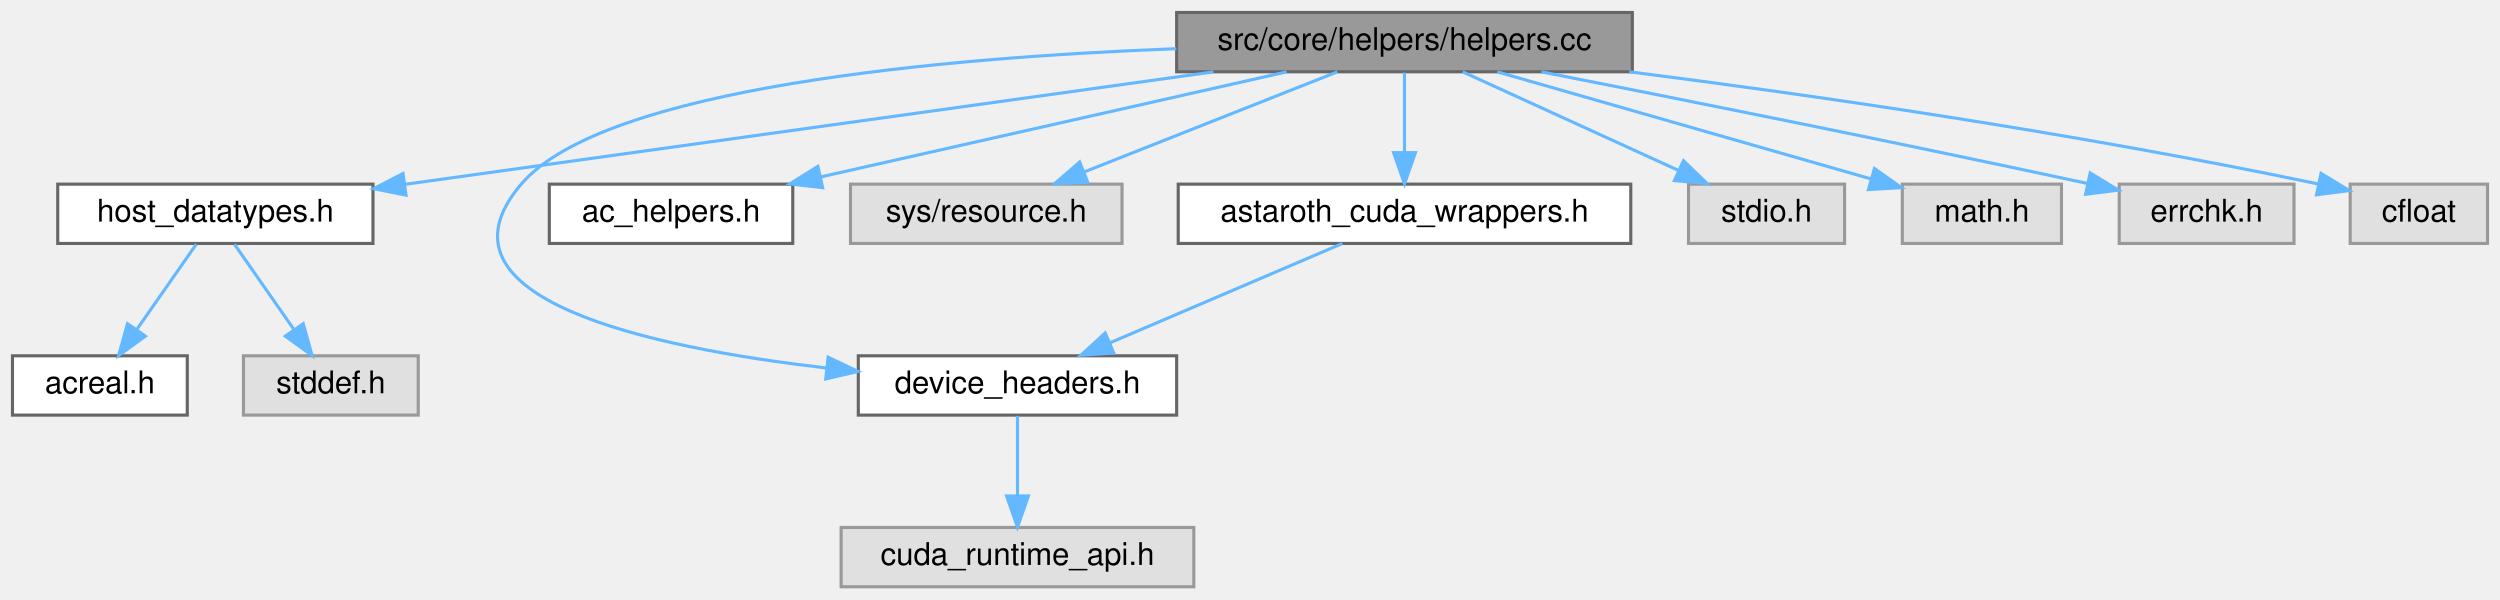
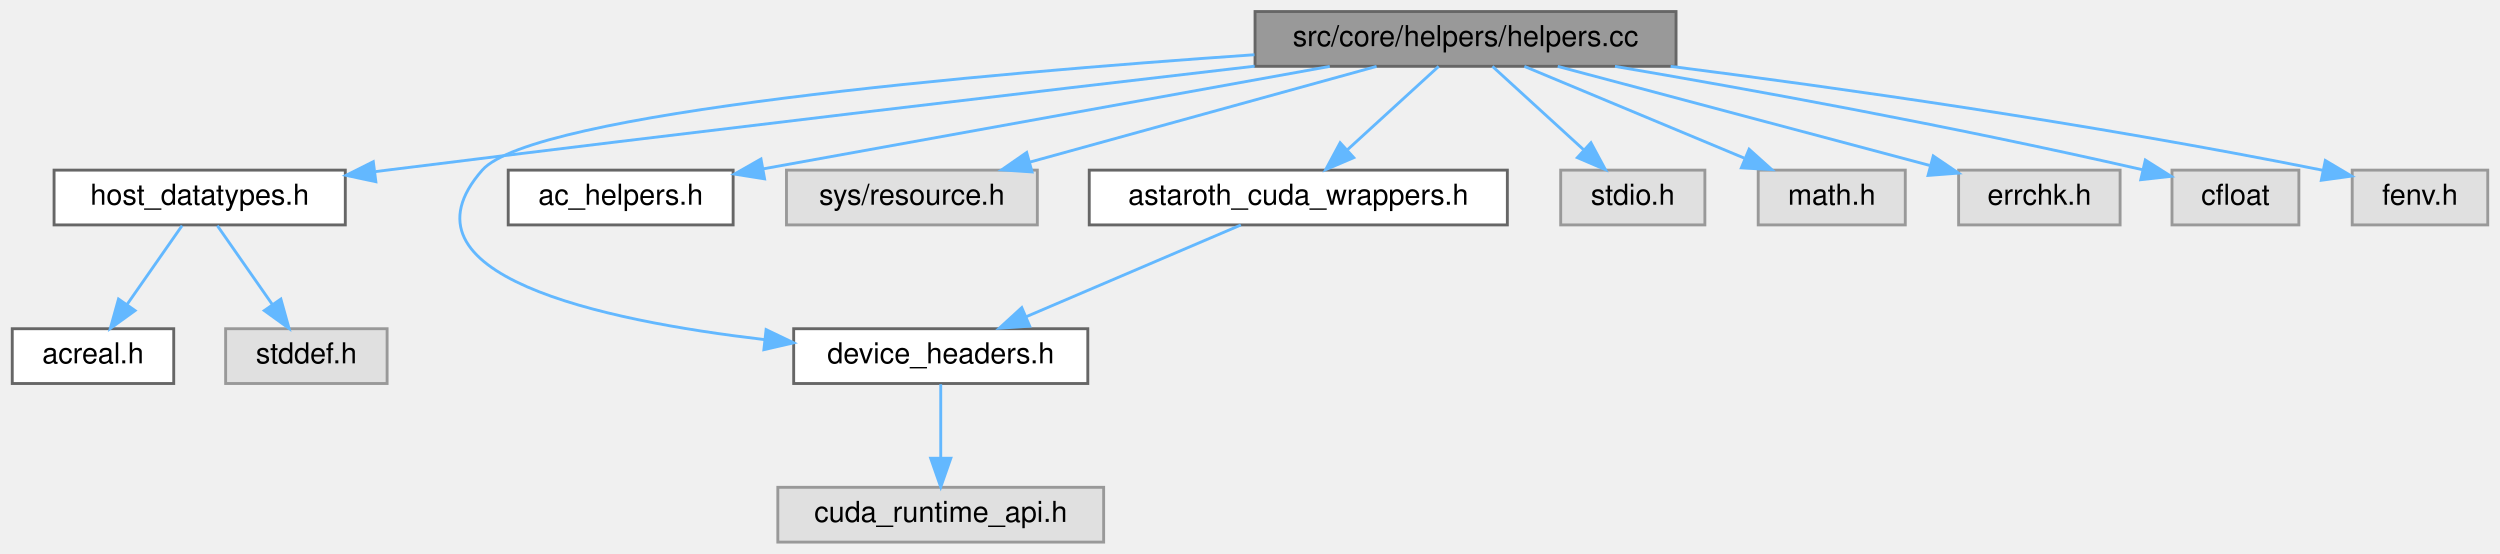
- <svg xmlns="http://www.w3.org/2000/svg" xmlns:xlink="http://www.w3.org/1999/xlink" width="801pt" height="192pt" viewBox="0.00 0.00 801.00 192.00">
+ <svg xmlns="http://www.w3.org/2000/svg" xmlns:xlink="http://www.w3.org/1999/xlink" width="867pt" height="192pt" viewBox="0.00 0.00 866.50 192.00">
  <g id="graph0" class="graph" transform="scale(1 1) rotate(0) translate(4 188)">
    <g id="Node000001" class="node">
      <g id="a_Node000001">
        <a xlink:title=" ">
-           <polygon fill="#999999" stroke="#666666" points="519,-184 373,-184 373,-165 519,-165 519,-184" />
-           <text text-anchor="middle" x="446" y="-172" font-family="Helvetica,sans-Serif" font-size="10.00">src/core/helpers/helpers.cc</text>
+           <polygon fill="#999999" stroke="#666666" points="577,-184 431,-184 431,-165 577,-165 577,-184" />
+           <text text-anchor="middle" x="504" y="-172" font-family="Helvetica,sans-Serif" font-size="10.00">src/core/helpers/helpers.cc</text>
        </a>
      </g>
    </g>
    <g id="Node000002" class="node">
      <g id="a_Node000002">
        <a xlink:href="host__datatypes_8h.html" target="_top" xlink:title=" ">
          <polygon fill="white" stroke="#666666" points="115.5,-129 14.5,-129 14.5,-110 115.5,-110 115.5,-129" />
          <text text-anchor="middle" x="65" y="-117" font-family="Helvetica,sans-Serif" font-size="10.00">host_datatypes.h</text>
        </a>
      </g>
    </g>
    <g id="edge1_Node000001_Node000002" class="edge">
      <g id="a_edge1_Node000001_Node000002">
        <a xlink:title=" ">
-           <path fill="none" stroke="#63b8ff" d="M384.79,-164.98C313.61,-155.08 196.85,-138.84 125.84,-128.96" />
-           <polygon fill="#63b8ff" stroke="#63b8ff" points="126.09,-125.46 115.7,-127.55 125.12,-132.4 126.09,-125.46" />
+           <path fill="none" stroke="#63b8ff" d="M430.87,-165.05C355.46,-156.28 234.46,-142.04 130,-129 128.7,-128.84 127.38,-128.67 126.05,-128.5" />
+           <polygon fill="#63b8ff" stroke="#63b8ff" points="126.1,-124.98 115.73,-127.19 125.21,-131.93 126.1,-124.98" />
        </a>
      </g>
    </g>
    <g id="Node000005" class="node">
      <g id="a_Node000005">
        <a xlink:href="device__headers_8h.html" target="_top" xlink:title=" ">
          <polygon fill="white" stroke="#666666" points="373,-74 271,-74 271,-55 373,-55 373,-74" />
          <text text-anchor="middle" x="322" y="-62" font-family="Helvetica,sans-Serif" font-size="10.00">device_headers.h</text>
        </a>
      </g>
    </g>
    <g id="edge4_Node000001_Node000005" class="edge">
      <g id="a_edge4_Node000001_Node000005">
        <a xlink:title=" ">
-           <path fill="none" stroke="#63b8ff" d="M372.89,-172.4C298.19,-169.54 189.5,-160 163,-129 131.7,-92.4 203.71,-76.69 260.8,-70.09" />
-           <polygon fill="#63b8ff" stroke="#63b8ff" points="261.33,-73.55 270.89,-69 260.57,-66.59 261.33,-73.55" />
+           <path fill="none" stroke="#63b8ff" d="M430.8,-169.02C335.89,-162.45 180.38,-148.8 163,-129 131.18,-92.76 203.57,-76.95 260.85,-70.23" />
+           <polygon fill="#63b8ff" stroke="#63b8ff" points="261.43,-73.69 270.98,-69.11 260.66,-66.73 261.43,-73.69" />
        </a>
      </g>
    </g>
    <g id="Node000007" class="node">
      <g id="a_Node000007">
        <a xlink:href="ac__helpers_8h.html" target="_top" xlink:title=" ">
          <polygon fill="white" stroke="#666666" points="250,-129 172,-129 172,-110 250,-110 250,-129" />
          <text text-anchor="middle" x="211" y="-117" font-family="Helvetica,sans-Serif" font-size="10.00">ac_helpers.h</text>
        </a>
      </g>
    </g>
    <g id="edge6_Node000001_Node000007" class="edge">
      <g id="a_edge6_Node000001_Node000007">
        <a xlink:title=" ">
-           <path fill="none" stroke="#63b8ff" d="M408.24,-164.98C367.68,-155.84 303.11,-141.27 258.97,-131.32" />
-           <polygon fill="#63b8ff" stroke="#63b8ff" points="259.58,-127.87 249.05,-129.08 258.04,-134.7 259.58,-127.87" />
+           <path fill="none" stroke="#63b8ff" d="M456.92,-164.98C403.13,-155.25 315.46,-139.4 260.62,-129.48" />
+           <polygon fill="#63b8ff" stroke="#63b8ff" points="260.91,-125.97 250.44,-127.63 259.66,-132.86 260.91,-125.97" />
        </a>
      </g>
    </g>
    <g id="Node000008" class="node">
      <g id="a_Node000008">
        <a xlink:title=" ">
          <polygon fill="#e0e0e0" stroke="#999999" points="355.5,-129 268.5,-129 268.5,-110 355.5,-110 355.5,-129" />
          <text text-anchor="middle" x="312" y="-117" font-family="Helvetica,sans-Serif" font-size="10.00">sys/resource.h</text>
        </a>
      </g>
    </g>
    <g id="edge7_Node000001_Node000008" class="edge">
      <g id="a_edge7_Node000001_Node000008">
        <a xlink:title=" ">
-           <path fill="none" stroke="#63b8ff" d="M424.47,-164.98C402.53,-156.3 368.26,-142.75 343.31,-132.88" />
-           <polygon fill="#63b8ff" stroke="#63b8ff" points="344.51,-129.59 333.92,-129.17 341.93,-136.1 344.51,-129.59" />
+           <path fill="none" stroke="#63b8ff" d="M473.15,-164.98C440.5,-155.97 388.8,-141.7 352.8,-131.76" />
+           <polygon fill="#63b8ff" stroke="#63b8ff" points="353.66,-128.37 343.09,-129.08 351.8,-135.12 353.66,-128.37" />
        </a>
      </g>
    </g>
    <g id="Node000009" class="node">
      <g id="a_Node000009">
        <a xlink:href="astaroth__cuda__wrappers_8h.html" target="_top" xlink:title=" ">
          <polygon fill="white" stroke="#666666" points="518.5,-129 373.5,-129 373.5,-110 518.5,-110 518.5,-129" />
          <text text-anchor="middle" x="446" y="-117" font-family="Helvetica,sans-Serif" font-size="10.00">astaroth_cuda_wrappers.h</text>
        </a>
      </g>
    </g>
    <g id="edge8_Node000001_Node000009" class="edge">
      <g id="a_edge8_Node000001_Node000009">
        <a xlink:title=" ">
-           <path fill="none" stroke="#63b8ff" d="M446,-164.75C446,-157.8 446,-147.85 446,-139.13" />
-           <polygon fill="#63b8ff" stroke="#63b8ff" points="449.5,-139.09 446,-129.09 442.5,-139.09 449.5,-139.09" />
+           <path fill="none" stroke="#63b8ff" d="M494.68,-164.98C486.19,-157.23 473.44,-145.58 463.12,-136.14" />
+           <polygon fill="#63b8ff" stroke="#63b8ff" points="465.23,-133.33 455.49,-129.17 460.51,-138.5 465.23,-133.33" />
        </a>
      </g>
    </g>
    <g id="Node000010" class="node">
      <g id="a_Node000010">
        <a xlink:title=" ">
          <polygon fill="#e0e0e0" stroke="#999999" points="587,-129 537,-129 537,-110 587,-110 587,-129" />
          <text text-anchor="middle" x="562" y="-117" font-family="Helvetica,sans-Serif" font-size="10.00">stdio.h</text>
        </a>
      </g>
    </g>
    <g id="edge10_Node000001_Node000010" class="edge">
      <g id="a_edge10_Node000001_Node000010">
        <a xlink:title=" ">
-           <path fill="none" stroke="#63b8ff" d="M464.64,-164.98C483.3,-156.46 512.25,-143.23 533.74,-133.41" />
-           <polygon fill="#63b8ff" stroke="#63b8ff" points="535.38,-136.51 543.02,-129.17 532.47,-130.14 535.38,-136.51" />
+           <path fill="none" stroke="#63b8ff" d="M513.32,-164.98C521.81,-157.23 534.56,-145.58 544.88,-136.14" />
+           <polygon fill="#63b8ff" stroke="#63b8ff" points="547.49,-138.5 552.51,-129.17 542.77,-133.33 547.49,-138.5" />
        </a>
      </g>
    </g>
    <g id="Node000011" class="node">
      <g id="a_Node000011">
        <a xlink:title=" ">
          <polygon fill="#e0e0e0" stroke="#999999" points="656.5,-129 605.5,-129 605.5,-110 656.5,-110 656.5,-129" />
          <text text-anchor="middle" x="631" y="-117" font-family="Helvetica,sans-Serif" font-size="10.00">math.h</text>
        </a>
      </g>
    </g>
    <g id="edge11_Node000001_Node000011" class="edge">
      <g id="a_edge11_Node000001_Node000011">
        <a xlink:title=" ">
-           <path fill="none" stroke="#63b8ff" d="M475.72,-164.98C508.35,-155.64 560.72,-140.64 595.48,-130.67" />
-           <polygon fill="#63b8ff" stroke="#63b8ff" points="596.58,-134 605.23,-127.88 594.65,-127.27 596.58,-134" />
+           <path fill="none" stroke="#63b8ff" d="M524.4,-164.98C545.02,-156.38 577.11,-142.99 600.69,-133.15" />
+           <polygon fill="#63b8ff" stroke="#63b8ff" points="602.34,-136.25 610.22,-129.17 599.65,-129.79 602.34,-136.25" />
        </a>
      </g>
    </g>
    <g id="Node000012" class="node">
      <g id="a_Node000012">
        <a xlink:title=" ">
          <polygon fill="#e0e0e0" stroke="#999999" points="731,-129 675,-129 675,-110 731,-110 731,-129" />
          <text text-anchor="middle" x="703" y="-117" font-family="Helvetica,sans-Serif" font-size="10.00">errchk.h</text>
        </a>
      </g>
    </g>
    <g id="edge12_Node000001_Node000012" class="edge">
      <g id="a_edge12_Node000001_Node000012">
        <a xlink:title=" ">
-           <path fill="none" stroke="#63b8ff" d="M489.9,-164.97C532.27,-156.66 598.49,-143.47 664.93,-129.19" />
-           <polygon fill="#63b8ff" stroke="#63b8ff" points="665.7,-132.6 674.74,-127.07 664.22,-125.76 665.7,-132.6" />
+           <path fill="none" stroke="#63b8ff" d="M535.97,-164.98C571.12,-155.62 627.56,-140.59 664.96,-130.63" />
+           <polygon fill="#63b8ff" stroke="#63b8ff" points="666.2,-133.92 674.97,-127.97 664.4,-127.16 666.2,-133.92" />
        </a>
      </g>
    </g>
    <g id="Node000013" class="node">
      <g id="a_Node000013">
        <a xlink:title=" ">
          <polygon fill="#e0e0e0" stroke="#999999" points="793,-129 749,-129 749,-110 793,-110 793,-129" />
          <text text-anchor="middle" x="771" y="-117" font-family="Helvetica,sans-Serif" font-size="10.00">cfloat</text>
        </a>
      </g>
    </g>
    <g id="edge13_Node000001_Node000013" class="edge">
      <g id="a_edge13_Node000001_Node000013">
        <a xlink:title=" ">
-           <path fill="none" stroke="#63b8ff" d="M518.01,-165C575.46,-157.67 658.12,-145.89 738.89,-129.03" />
-           <polygon fill="#63b8ff" stroke="#63b8ff" points="739.67,-132.44 748.73,-126.94 738.22,-125.59 739.67,-132.44" />
+           <path fill="none" stroke="#63b8ff" d="M555.81,-164.98C601.55,-157.17 670.22,-144.77 738.62,-129.17" />
+           <polygon fill="#63b8ff" stroke="#63b8ff" points="739.75,-132.5 748.7,-126.85 738.17,-125.68 739.75,-132.5" />
+         </a>
+       </g>
+     </g>
+     <g id="Node000014" class="node">
+       <g id="a_Node000014">
+         <a xlink:title=" ">
+           <polygon fill="#e0e0e0" stroke="#999999" points="858.5,-129 811.5,-129 811.5,-110 858.5,-110 858.5,-129" />
+           <text text-anchor="middle" x="835" y="-117" font-family="Helvetica,sans-Serif" font-size="10.00">fenv.h</text>
+         </a>
+       </g>
+     </g>
+     <g id="edge14_Node000001_Node000014" class="edge">
+       <g id="a_edge14_Node000001_Node000014">
+         <a xlink:title=" ">
+           <path fill="none" stroke="#63b8ff" d="M575.11,-164.99C633.4,-157.53 718.22,-145.58 801.4,-128.93" />
+           <polygon fill="#63b8ff" stroke="#63b8ff" points="802.17,-132.34 811.28,-126.93 800.78,-125.48 802.17,-132.34" />
        </a>
      </g>
    </g>
    <g id="Node000003" class="node">
      <g id="a_Node000003">
        <a xlink:href="acreal_8h.html" target="_top" xlink:title=" ">
          <polygon fill="white" stroke="#666666" points="56,-74 0,-74 0,-55 56,-55 56,-74" />
          <text text-anchor="middle" x="28" y="-62" font-family="Helvetica,sans-Serif" font-size="10.00">acreal.h</text>
        </a>
      </g>
    </g>
    <g id="edge2_Node000002_Node000003" class="edge">
      <g id="a_edge2_Node000002_Node000003">
        <a xlink:title=" ">
          <path fill="none" stroke="#63b8ff" d="M58.89,-109.75C53.72,-102.34 46.15,-91.5 39.81,-82.41" />
          <polygon fill="#63b8ff" stroke="#63b8ff" points="42.59,-80.29 34,-74.09 36.85,-84.29 42.59,-80.29" />
        </a>
      </g>
    </g>
    <g id="Node000004" class="node">
      <g id="a_Node000004">
        <a xlink:title=" ">
          <polygon fill="#e0e0e0" stroke="#999999" points="130,-74 74,-74 74,-55 130,-55 130,-74" />
          <text text-anchor="middle" x="102" y="-62" font-family="Helvetica,sans-Serif" font-size="10.00">stddef.h</text>
        </a>
      </g>
    </g>
    <g id="edge3_Node000002_Node000004" class="edge">
      <g id="a_edge3_Node000002_Node000004">
        <a xlink:title=" ">
          <path fill="none" stroke="#63b8ff" d="M71.11,-109.75C76.28,-102.34 83.85,-91.5 90.19,-82.41" />
          <polygon fill="#63b8ff" stroke="#63b8ff" points="93.15,-84.29 96,-74.09 87.41,-80.29 93.15,-84.29" />
        </a>
      </g>
    </g>
    <g id="Node000006" class="node">
      <g id="a_Node000006">
        <a xlink:title=" ">
          <polygon fill="#e0e0e0" stroke="#999999" points="378.5,-19 265.5,-19 265.5,0 378.5,0 378.5,-19" />
          <text text-anchor="middle" x="322" y="-7" font-family="Helvetica,sans-Serif" font-size="10.00">cuda_runtime_api.h</text>
        </a>
      </g>
    </g>
    <g id="edge5_Node000005_Node000006" class="edge">
      <g id="a_edge5_Node000005_Node000006">
        <a xlink:title=" ">
          <path fill="none" stroke="#63b8ff" d="M322,-54.75C322,-47.8 322,-37.85 322,-29.13" />
          <polygon fill="#63b8ff" stroke="#63b8ff" points="325.5,-29.09 322,-19.09 318.5,-29.09 325.5,-29.09" />
        </a>
      </g>
    </g>
    <g id="edge9_Node000009_Node000005" class="edge">
      <g id="a_edge9_Node000009_Node000005">
        <a xlink:title=" ">
          <path fill="none" stroke="#63b8ff" d="M426.08,-109.98C405.95,-101.38 374.62,-87.99 351.59,-78.15" />
          <polygon fill="#63b8ff" stroke="#63b8ff" points="352.86,-74.88 342.29,-74.17 350.1,-81.32 352.86,-74.88" />
        </a>
      </g>
    </g>
  </g>
</svg>
